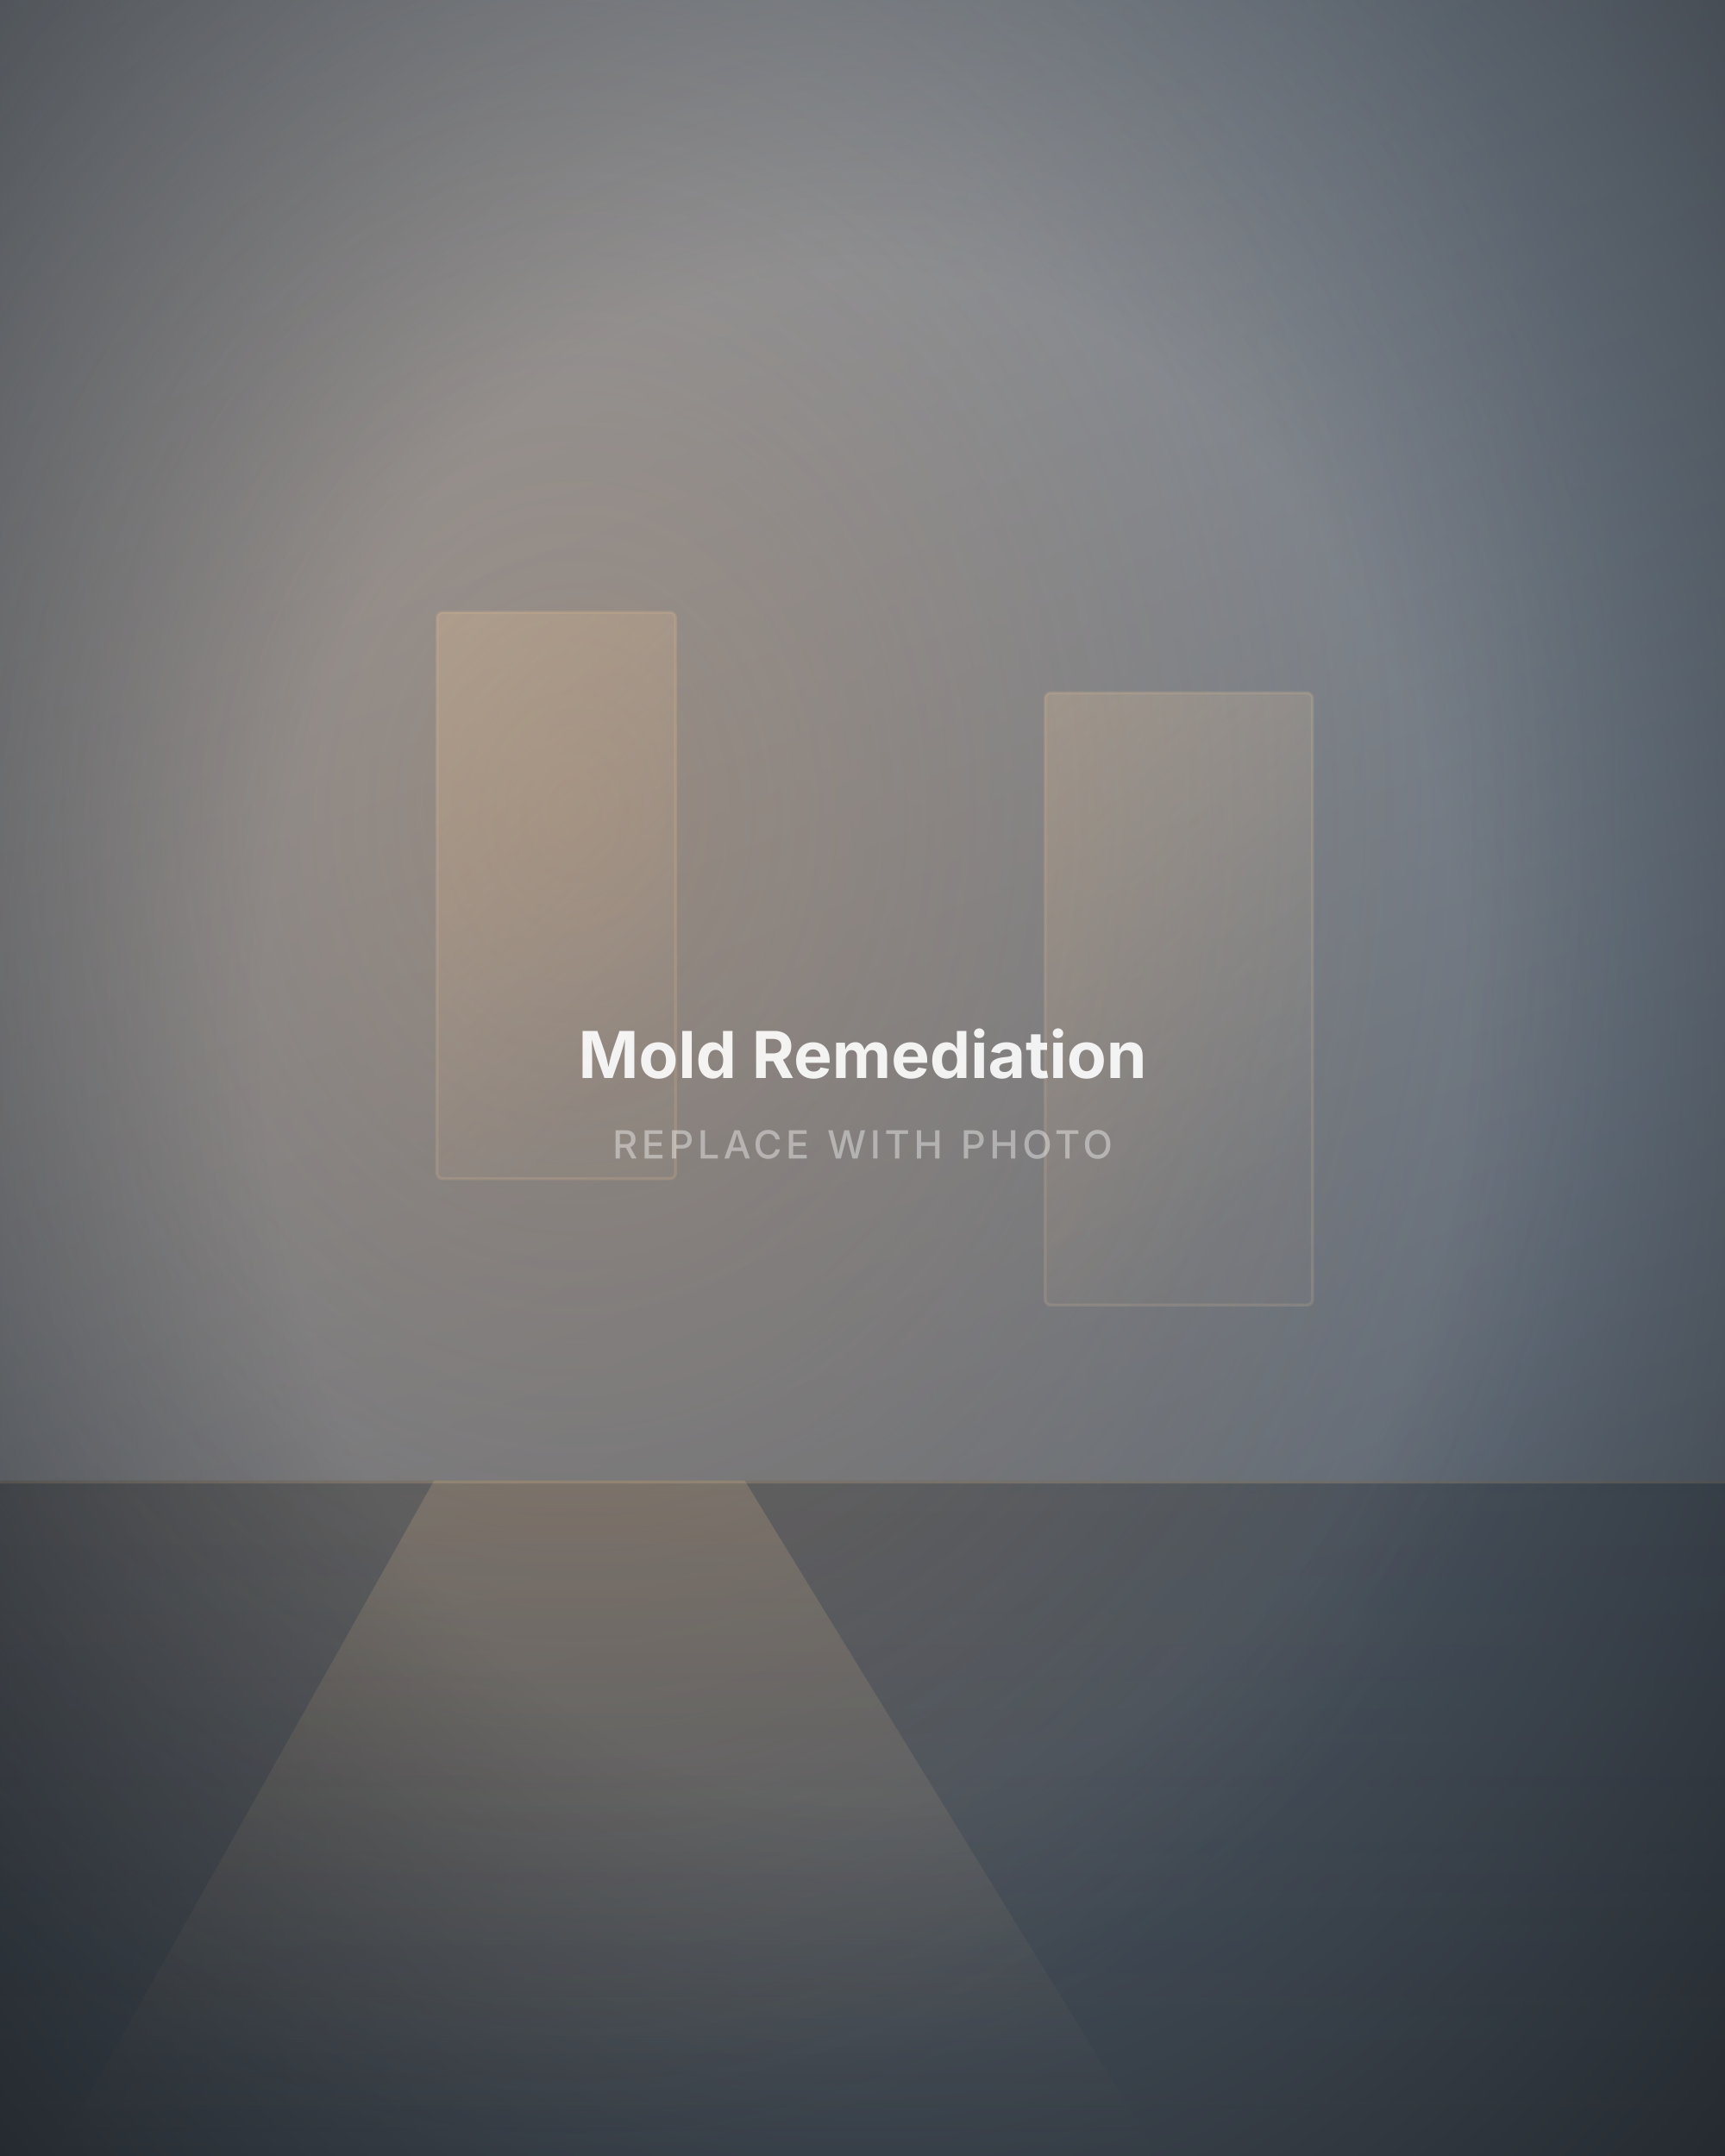
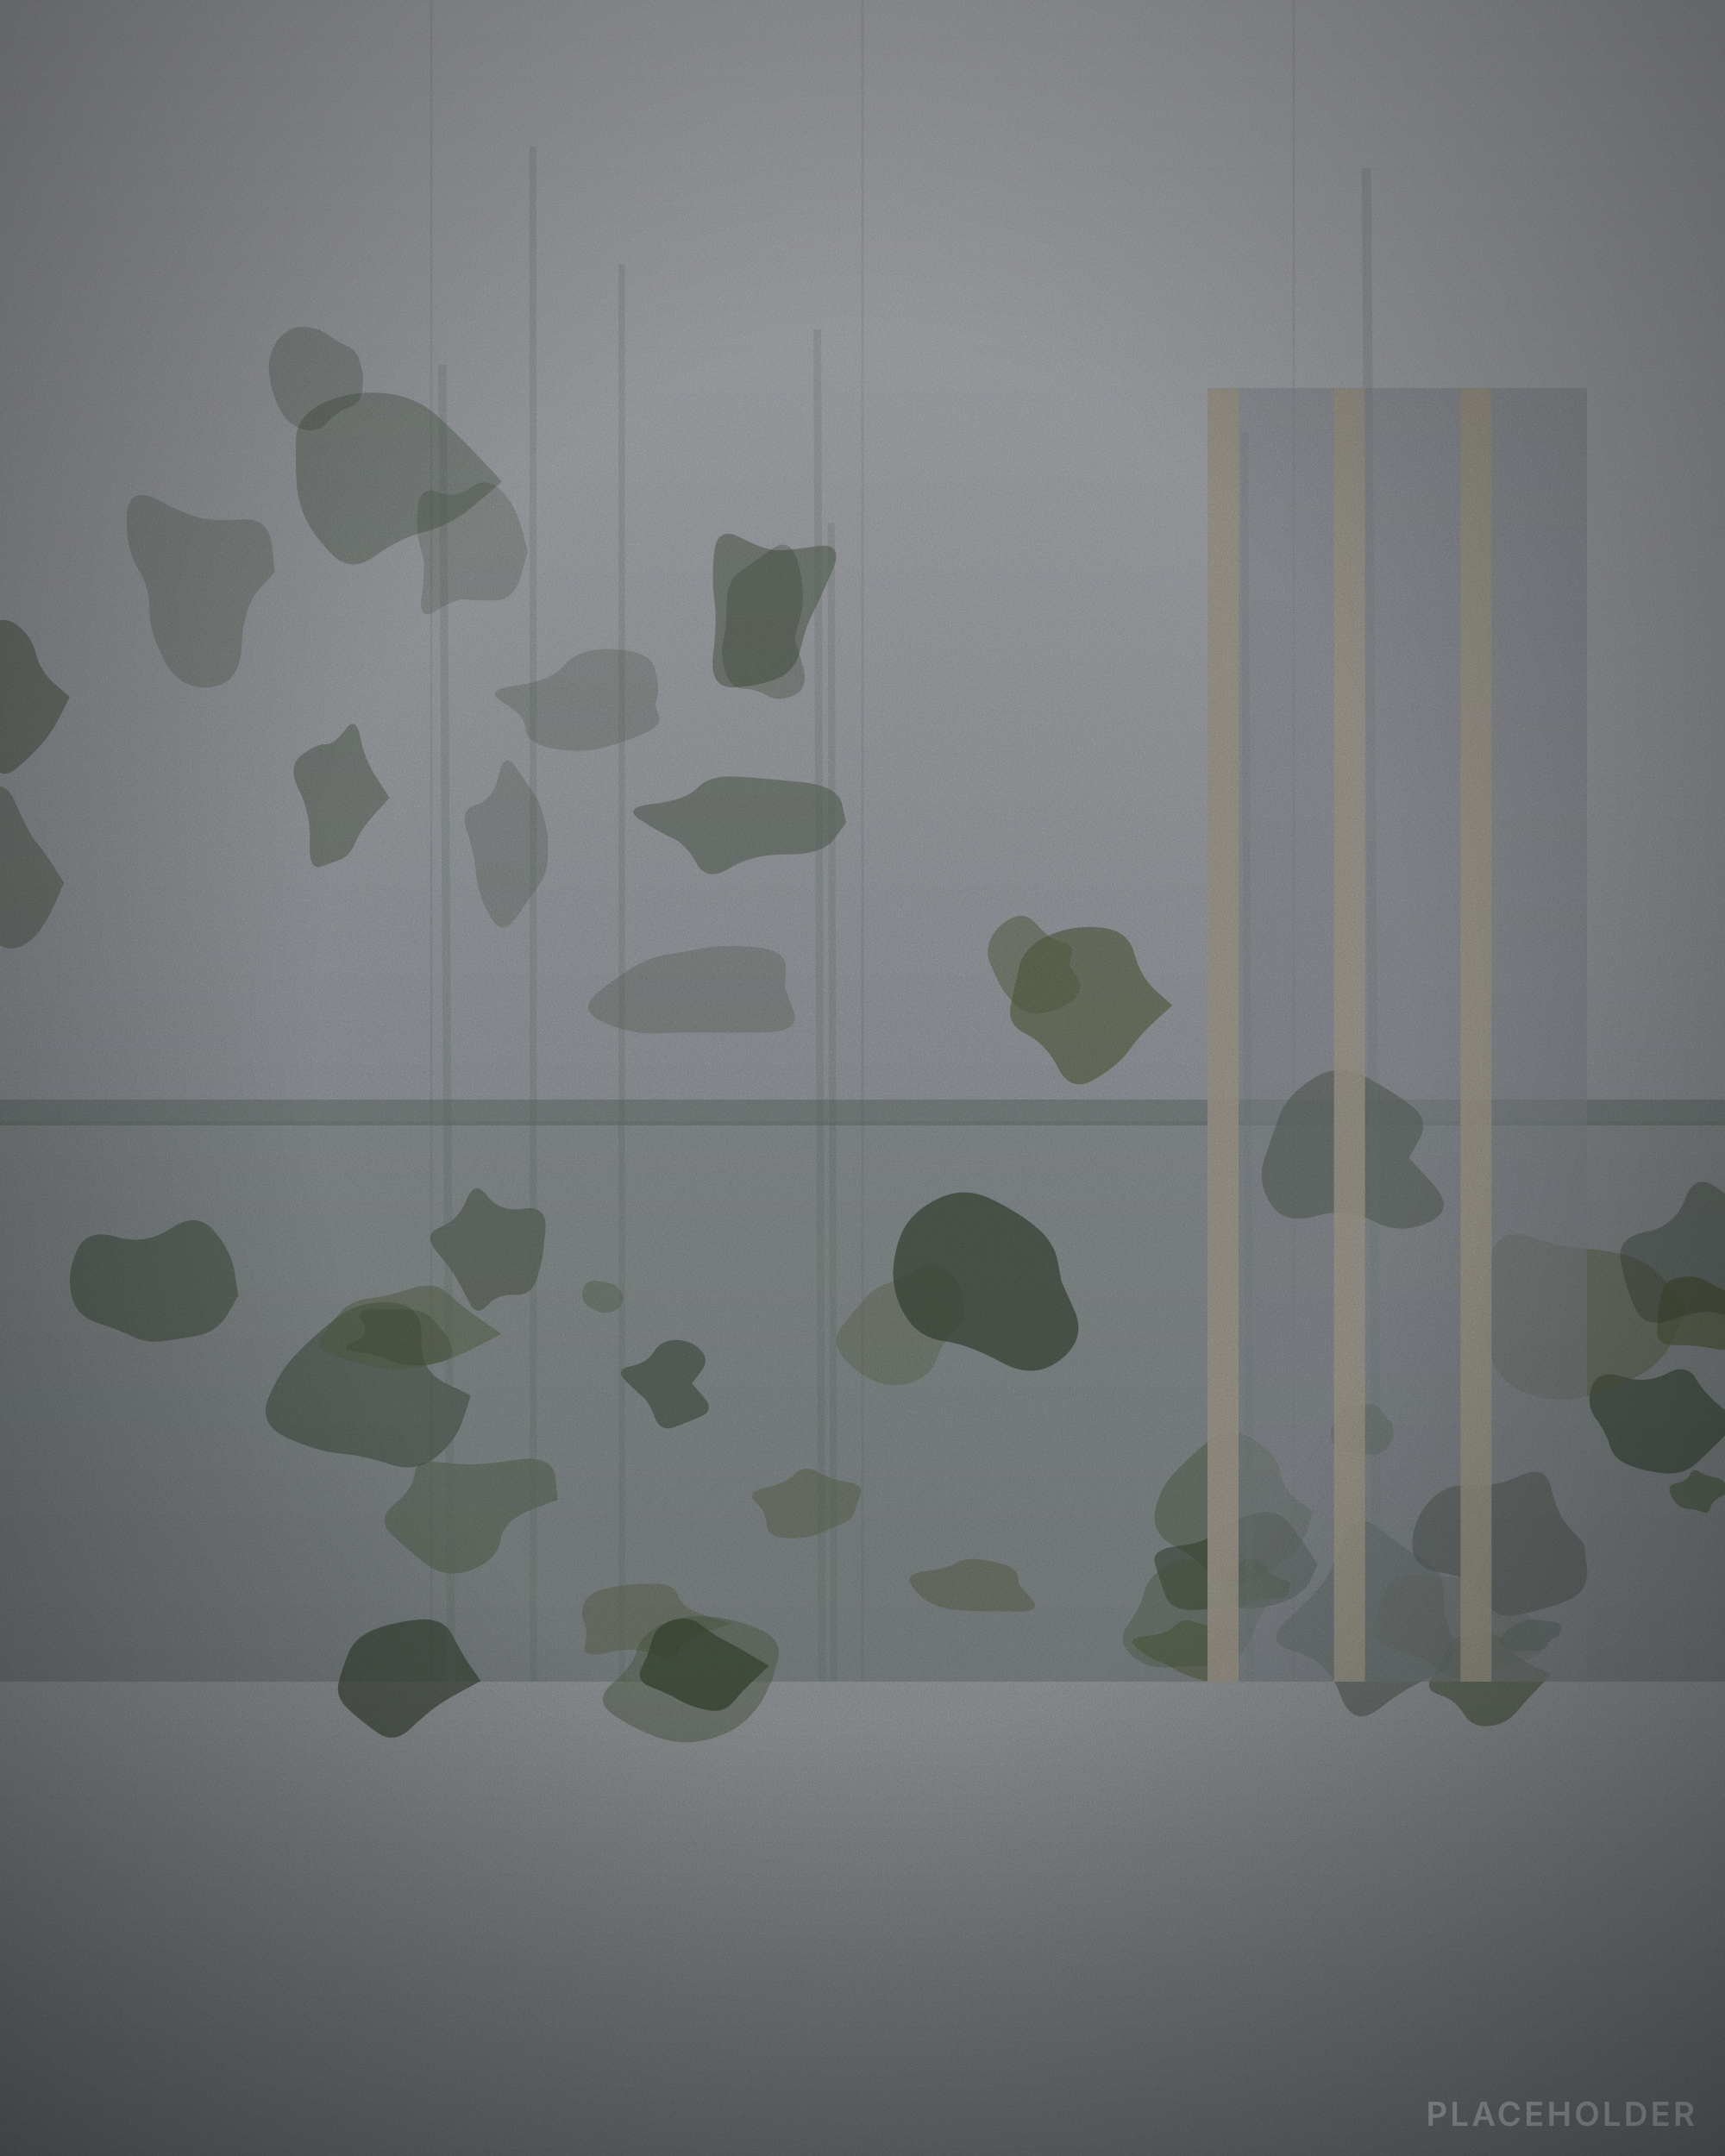
- <svg xmlns="http://www.w3.org/2000/svg" viewBox="0 0 1200 1500" width="1200" height="1500" role="img" aria-label="Mold Remediation — placeholder image">
+ <svg xmlns="http://www.w3.org/2000/svg" viewBox="0 0 1200 1500" width="1200" height="1500" role="img" aria-label="Mold remediation — illustrated placeholder">
  <defs>
-     <linearGradient id="wall-tile-remediation" x1="0" y1="0" x2="0.3" y2="1">
-       <stop offset="0" stop-color="#8A97A5" />
-       <stop offset="1" stop-color="#5A6470" />
+     <linearGradient id="wallb3816" x1="0" y1="0" x2="0" y2="1">
+       <stop offset="0" stop-color="#94969a" stop-opacity="1" />
+       <stop offset="1" stop-color="#6E7176" stop-opacity="1" />
    </linearGradient>
-     <linearGradient id="floor-tile-remediation" x1="0" y1="0" x2="0" y2="1">
-       <stop offset="0" stop-color="#46505B" stop-opacity="0.92" />
-       <stop offset="1" stop-color="#46505B" />
+     <linearGradient id="flrb3816" x1="0" y1="0" x2="0" y2="1">
+       <stop offset="0" stop-color="#8B8E91" stop-opacity="1" />
+       <stop offset="1" stop-color="#6C6F72" stop-opacity="1" />
    </linearGradient>
-     <linearGradient id="pane-tile-remediation" x1="0" y1="0" x2="0.4" y2="1">
-       <stop offset="0" stop-color="#FFD9A8" stop-opacity="0.85" />
-       <stop offset="1" stop-color="#FFD9A8" stop-opacity="0.12" />
-     </linearGradient>
-     <linearGradient id="shaft-tile-remediation" x1="0" y1="0" x2="0" y2="1">
-       <stop offset="0" stop-color="#FFD9A8" stop-opacity="0.34" />
-       <stop offset="1" stop-color="#FFD9A8" stop-opacity="0" />
-     </linearGradient>
-     <radialGradient id="lamp-tile-remediation" cx="0.332" cy="0.378" r="0.62">
-       <stop offset="0" stop-color="#E8A263" stop-opacity="0.30" />
-       <stop offset="1" stop-color="#E8A263" stop-opacity="0" />
-     </radialGradient>
-     <radialGradient id="vig-tile-remediation" cx="0.5" cy="0.48" r="0.78">
-       <stop offset="0.45" stop-color="#000000" stop-opacity="0" />
-       <stop offset="1" stop-color="#000000" stop-opacity="0.55" />
+     <filter id="grb3816" x="0" y="0" width="100%" height="100%">
+       <feTurbulence type="fractalNoise" baseFrequency="0.9" numOctaves="3" seed="7" result="n" />
+       <feColorMatrix in="n" type="saturate" values="0" />
+       <feComponentTransfer>
+         <feFuncA type="linear" slope="0.5" />
+       </feComponentTransfer>
+     </filter>
+     <radialGradient id="vgb3816" cx="0.5" cy="0.48" r="0.76">
+       <stop offset="0.42" stop-color="#000" stop-opacity="0" />
+       <stop offset="1" stop-color="#000" stop-opacity="0.42" />
    </radialGradient>
  </defs>
-   <rect width="1200" height="1500" fill="url(#wall-tile-remediation)" />
-   <rect x="304" y="426" width="166" height="394" rx="4" fill="url(#pane-tile-remediation)" fill-opacity="0.29" />
-   <rect x="304" y="426" width="166" height="394" rx="4" fill="none" stroke="#FFD9A8" stroke-opacity="0.16" stroke-width="2.1" />
-   <rect x="727" y="482" width="186" height="426" rx="4" fill="url(#pane-tile-remediation)" fill-opacity="0.25" />
-   <rect x="727" y="482" width="186" height="426" rx="4" fill="none" stroke="#FFD9A8" stroke-opacity="0.14" stroke-width="2.1" />
-   <rect y="1030" width="1200" height="470" fill="url(#floor-tile-remediation)" />
-   <rect y="1030" width="1200" height="2.1" fill="#FFD9A8" fill-opacity="0.18" />
-   <path d="M302 1030 L518 1030 L806 1500 L38 1500 Z" fill="url(#shaft-tile-remediation)" fill-opacity="0.5" />
-   <rect width="1200" height="1500" fill="url(#lamp-tile-remediation)" />
-   <rect width="1200" height="1500" fill="url(#vig-tile-remediation)" />
-   <text x="600" y="750" text-anchor="middle" font-family="Inter, Helvetica, Arial, sans-serif" font-size="45" font-weight="650" fill="#FFFFFF" fill-opacity="0.90">Mold Remediation</text>
-   <text x="600" y="806" text-anchor="middle" font-family="Inter, Helvetica, Arial, sans-serif" font-size="27" font-weight="500" letter-spacing="2.7" fill="#FFFFFF" fill-opacity="0.40">REPLACE WITH PHOTO</text>
+   <rect x="0.0" y="0.0" width="1200.0" height="1170.0" fill="url(#wallb3816)" />
+   <rect x="0.0" y="1170.0" width="1200.0" height="330.0" fill="url(#flrb3816)" />
+   <line x1="300.0" y1="0.0" x2="300.0" y2="1170.0" stroke="#000" stroke-width="1.60" stroke-opacity="0.070" stroke-linecap="butt" />
+   <line x1="600.0" y1="0.0" x2="600.0" y2="1170.0" stroke="#000" stroke-width="1.60" stroke-opacity="0.070" stroke-linecap="butt" />
+   <line x1="900.0" y1="0.0" x2="900.0" y2="1170.0" stroke="#000" stroke-width="1.60" stroke-opacity="0.070" stroke-linecap="butt" />
+   <rect x="0.0" y="780.0" width="1200.0" height="390.0" fill="#5F6A63" fill-opacity="0.300" />
+   <rect x="0.0" y="765.0" width="1200.0" height="18.0" fill="#4A5750" fill-opacity="0.450" />
+   <path d="M1084.4,1137.5 Q1084.4,1137.5 1081.0,1139.5 Q1077.6,1141.5 1076.3,1144.8 Q1075.1,1148.0 1069.4,1148.2 Q1063.8,1148.4 1056.4,1148.7 Q1049.0,1148.9 1045.2,1145.3 Q1041.4,1141.7 1044.6,1138.0 Q1047.9,1134.4 1051.1,1131.9 Q1054.3,1129.4 1059.1,1128.1 Q1063.8,1126.7 1069.3,1127.0 Q1074.7,1127.3 1081.2,1128.5 Q1087.7,1129.7 1086.1,1133.6 Z" fill="#25301F" fill-opacity="0.453" />
+   <path d="M913.1,1051.3 Q913.1,1051.3 910.3,1062.4 Q907.5,1073.4 897.6,1082.2 Q887.6,1090.9 871.6,1099.1 Q855.7,1107.4 843.6,1095.4 Q831.5,1083.5 816.3,1075.1 Q801.1,1066.8 803.5,1051.9 Q805.9,1037.0 816.1,1025.7 Q826.3,1014.4 840.6,1002.7 Q854.9,991.0 871.4,1001.0 Q888.0,1011.1 890.6,1024.0 Q893.2,1036.8 903.2,1044.1 Z" fill="#3D4A33" fill-opacity="0.423" />
+   <path d="M433.7,901.7 Q433.7,901.7 433.3,904.5 Q432.9,907.3 430.6,909.7 Q428.2,912.1 424.4,913.1 Q420.6,914.0 416.7,912.7 Q412.8,911.3 409.1,908.6 Q405.4,906.0 405.0,901.6 Q404.6,897.3 407.5,893.6 Q410.5,889.9 415.8,891.2 Q421.1,892.5 424.2,892.8 Q427.3,893.1 429.1,895.2 Q430.9,897.3 432.3,899.5 Z" fill="#3D4A33" fill-opacity="0.316" />
+   <path d="M1005.0,1122.7 Q1005.0,1122.7 1010.3,1141.0 Q1015.5,1159.3 997.2,1166.3 Q978.9,1173.3 960.0,1188.4 Q941.2,1203.5 932.4,1179.2 Q923.5,1154.9 900.8,1149.0 Q878.1,1143.2 895.1,1127.3 Q912.2,1111.5 919.4,1102.6 Q926.5,1093.8 934.4,1071.7 Q942.4,1049.6 959.4,1063.3 Q976.4,1077.1 990.1,1085.1 Q1003.9,1093.1 1004.4,1107.9 Z" fill="#2F3A2C" fill-opacity="0.380" />
+   <path d="M327.5,970.8 Q327.5,970.8 322.6,986.4 Q317.7,1002.0 303.6,1013.5 Q289.6,1025.0 271.5,1018.8 Q253.3,1012.7 236.9,1011.3 Q220.5,1009.8 199.9,1000.4 Q179.2,991.0 186.7,972.6 Q194.2,954.3 206.2,941.9 Q218.2,929.4 233.7,917.2 Q249.2,904.9 271.8,906.3 Q294.4,907.6 293.2,930.6 Q291.9,953.6 309.7,962.2 Z" fill="#25301F" fill-opacity="0.393" />
+   <path d="M1102.3,1074.4 Q1102.3,1074.4 1104.0,1091.3 Q1105.6,1108.2 1088.1,1114.6 Q1070.6,1120.9 1054.6,1123.7 Q1038.6,1126.5 1031.8,1111.8 Q1025.0,1097.1 1003.5,1094.3 Q982.0,1091.5 982.4,1074.5 Q982.8,1057.6 994.2,1044.7 Q1005.7,1031.9 1023.1,1033.3 Q1040.5,1034.7 1058.0,1026.5 Q1075.5,1018.3 1079.3,1036.0 Q1083.1,1053.6 1092.7,1064.0 Z" fill="#25301F" fill-opacity="0.625" />
+   <path d="M312.4,931.7 Q312.4,931.7 314.4,938.5 Q316.5,945.4 305.1,948.0 Q293.8,950.6 283.9,949.6 Q274.0,948.6 268.0,945.4 Q262.0,942.2 248.0,940.6 Q234.0,939.0 246.2,933.7 Q258.3,928.4 252.2,919.7 Q246.1,911.0 259.5,910.8 Q272.8,910.6 283.8,911.1 Q294.8,911.6 300.0,916.8 Q305.2,922.1 308.8,926.9 Z" fill="#25301F" fill-opacity="0.353" />
+   <path d="M671.0,918.6 Q671.0,918.6 663.3,926.5 Q655.5,934.4 651.7,945.5 Q647.9,956.7 635.0,961.6 Q622.1,966.5 608.8,960.9 Q595.5,955.4 586.4,944.2 Q577.2,933.0 586.7,921.2 Q596.2,909.5 602.3,902.7 Q608.4,895.9 616.8,893.1 Q625.1,890.4 637.6,883.3 Q650.1,876.1 660.0,885.1 Q670.0,894.1 670.5,906.4 Z" fill="#4A5138" fill-opacity="0.334" />
+   <path d="M897.7,1101.0 Q897.7,1101.0 896.6,1107.0 Q895.5,1113.1 885.3,1112.1 Q875.0,1111.2 869.6,1115.5 Q864.3,1119.8 858.3,1116.7 Q852.3,1113.6 848.3,1109.7 Q844.3,1105.8 849.5,1102.0 Q854.8,1098.3 856.7,1095.8 Q858.5,1093.3 861.6,1088.5 Q864.6,1083.7 871.5,1084.5 Q878.5,1085.4 880.4,1090.1 Q882.2,1094.8 890.0,1097.9 Z" fill="#3D4A33" fill-opacity="0.695" />
+   <path d="M348.8,928.0 Q348.8,928.0 332.9,936.3 Q316.9,944.7 304.8,948.0 Q292.7,951.4 281.4,952.4 Q270.1,953.5 259.2,950.8 Q248.3,948.1 233.0,943.5 Q217.8,938.8 224.3,929.2 Q230.8,919.6 237.5,912.2 Q244.2,904.8 257.0,903.3 Q269.9,901.8 286.1,896.5 Q302.4,891.1 312.0,900.2 Q321.6,909.3 335.2,918.6 Z" fill="#4A5138" fill-opacity="0.482" />
+   <path d="M1210.3,910.8 Q1210.3,910.8 1212.3,917.2 Q1214.2,923.6 1209.7,932.4 Q1205.2,941.1 1192.4,938.4 Q1179.5,935.7 1166.0,935.9 Q1152.5,936.1 1152.8,926.6 Q1153.1,917.1 1153.7,911.0 Q1154.3,904.8 1156.5,897.6 Q1158.6,890.3 1169.2,888.6 Q1179.7,886.9 1187.3,891.4 Q1194.9,895.8 1201.3,898.4 Q1207.6,900.9 1209.0,905.9 Z" fill="#4A5138" fill-opacity="0.699" />
+   <path d="M481.3,962.5 Q481.3,962.5 489.4,971.8 Q497.5,981.1 488.0,985.3 Q478.6,989.5 468.9,992.9 Q459.1,996.3 455.4,985.9 Q451.7,975.6 447.2,971.9 Q442.7,968.2 435.0,960.5 Q427.4,952.9 438.9,950.5 Q450.4,948.1 455.0,940.3 Q459.7,932.5 470.0,932.3 Q480.4,932.2 487.2,939.0 Q494.0,945.9 487.6,954.2 Z" fill="#25301F" fill-opacity="0.450" />
+   <path d="M1209.8,988.7 Q1209.8,988.7 1199.7,999.0 Q1189.6,1009.2 1180.6,1017.7 Q1171.5,1026.3 1157.8,1025.0 Q1144.1,1023.7 1133.2,1019.4 Q1122.3,1015.0 1119.8,1005.8 Q1117.3,996.6 1110.1,987.0 Q1103.0,977.5 1107.3,965.0 Q1111.6,952.5 1128.7,957.8 Q1145.8,963.0 1159.5,955.6 Q1173.2,948.1 1179.7,959.1 Q1186.2,970.1 1198.0,979.4 Z" fill="#2F3A2C" fill-opacity="0.590" />
+   <path d="M509.7,1129.4 Q509.7,1129.4 493.1,1134.7 Q476.5,1140.0 472.4,1148.1 Q468.4,1156.2 454.7,1150.8 Q441.0,1145.3 422.8,1149.8 Q404.7,1154.2 406.9,1144.6 Q409.1,1135.0 406.3,1129.0 Q403.6,1122.9 406.5,1115.2 Q409.4,1107.4 423.6,1104.7 Q437.8,1101.9 453.6,1101.8 Q469.3,1101.6 472.0,1110.5 Q474.7,1119.4 492.2,1124.4 Z" fill="#4A5138" fill-opacity="0.421" />
+   <path d="M738.4,891.6 Q738.4,891.6 747.3,911.4 Q756.2,931.2 738.0,945.8 Q719.8,960.4 697.0,948.0 Q674.1,935.5 657.4,933.2 Q640.6,930.9 631.8,918.4 Q623.0,905.9 621.6,891.3 Q620.2,876.7 626.2,860.5 Q632.2,844.3 651.2,834.6 Q670.2,824.9 689.3,834.1 Q708.4,843.3 720.9,853.8 Q733.4,864.2 735.9,877.9 Z" fill="#2F3A2C" fill-opacity="0.685" />
+   <path d="M968.7,990.4 Q968.7,990.4 969.4,995.2 Q970.1,1000.0 966.2,1005.9 Q962.4,1011.8 952.8,1012.0 Q943.1,1012.2 934.9,1009.4 Q926.7,1006.7 926.0,1000.8 Q925.2,994.8 927.5,990.9 Q929.8,986.9 931.1,982.7 Q932.4,978.5 938.7,978.1 Q945.1,977.8 951.2,977.1 Q957.3,976.4 959.8,980.3 Q962.2,984.2 965.5,987.3 Z" fill="#3D4A33" fill-opacity="0.515" />
+   <path d="M855.7,1147.3 Q855.7,1147.3 852.7,1151.2 Q849.7,1155.2 849.0,1163.7 Q848.3,1172.3 836.0,1168.9 Q823.8,1165.5 817.9,1161.8 Q812.0,1158.1 804.7,1155.3 Q797.5,1152.5 790.1,1146.0 Q782.7,1139.6 797.6,1138.2 Q812.5,1136.8 817.7,1130.9 Q822.8,1125.1 831.6,1128.6 Q840.4,1132.1 853.1,1132.8 Q865.9,1133.4 860.8,1140.3 Z" fill="#4A5138" fill-opacity="0.582" />
+   <path d="M743.8,671.0 Q743.8,671.0 749.2,679.9 Q754.6,688.7 746.3,695.7 Q738.1,702.6 725.8,704.6 Q713.6,706.6 706.0,698.8 Q698.4,690.9 695.2,684.3 Q691.9,677.6 688.8,670.3 Q685.6,663.0 688.8,654.1 Q692.1,645.3 702.6,639.4 Q713.2,633.4 721.6,643.5 Q730.0,653.6 738.7,655.3 Q747.3,657.0 745.6,664.0 Z" fill="#4A5138" fill-opacity="0.477" />
+   <path d="M165.7,901.6 Q165.7,901.6 158.4,914.2 Q151.0,926.8 136.7,929.4 Q122.4,932.0 111.9,933.2 Q101.3,934.4 92.3,929.9 Q83.3,925.4 68.1,920.5 Q52.8,915.6 49.6,900.7 Q46.4,885.9 53.4,870.2 Q60.4,854.4 80.7,860.5 Q101.0,866.5 119.1,854.5 Q137.2,842.5 149.1,856.6 Q161.1,870.6 163.4,886.1 Z" fill="#25301F" fill-opacity="0.402" />
+   <path d="M334.5,1169.5 Q334.5,1169.5 322.0,1176.2 Q309.5,1182.9 302.8,1187.8 Q296.1,1192.7 285.0,1203.1 Q273.8,1213.5 262.3,1205.3 Q250.7,1197.1 241.9,1188.8 Q233.0,1180.5 235.7,1170.1 Q238.4,1159.7 242.8,1149.3 Q247.2,1138.9 260.8,1133.6 Q274.3,1128.3 291.5,1126.8 Q308.7,1125.3 314.9,1137.9 Q321.1,1150.4 327.8,1160.0 Z" fill="#25301F" fill-opacity="0.558" />
+   <path d="M388.0,1043.4 Q388.0,1043.4 369.2,1050.6 Q350.4,1057.9 348.2,1071.5 Q345.9,1085.2 328.2,1092.1 Q310.5,1099.0 296.4,1088.2 Q282.4,1077.4 272.0,1067.1 Q261.7,1056.7 274.6,1046.3 Q287.4,1035.9 288.4,1025.7 Q289.3,1015.5 302.8,1017.0 Q316.3,1018.5 325.8,1018.8 Q335.4,1019.1 360.1,1015.6 Q384.7,1012.1 386.3,1027.7 Z" fill="#3D4A33" fill-opacity="0.413" />
+   <path d="M535.0,1159.0 Q535.0,1159.0 526.0,1167.5 Q516.9,1175.9 510.1,1184.1 Q503.3,1192.3 491.6,1189.7 Q479.9,1187.2 472.3,1182.7 Q464.7,1178.2 453.1,1173.8 Q441.6,1169.5 446.4,1160.2 Q451.2,1150.9 453.6,1141.1 Q455.9,1131.4 467.3,1127.5 Q478.7,1123.5 487.7,1130.5 Q496.7,1137.6 504.1,1141.3 Q511.4,1144.9 523.2,1152.0 Z" fill="#25301F" fill-opacity="0.657" />
+   <path d="M815.5,699.5 Q815.5,699.5 804.5,709.5 Q793.5,719.4 786.1,730.0 Q778.6,740.6 761.9,750.7 Q745.2,760.8 736.4,743.5 Q727.7,726.3 714.1,719.6 Q700.4,712.9 703.0,700.1 Q705.6,687.3 709.0,672.8 Q712.5,658.2 729.3,650.9 Q746.1,643.5 765.5,645.3 Q784.9,647.1 789.1,663.4 Q793.3,679.6 804.4,689.6 Z" fill="#4A5138" fill-opacity="0.636" />
+   <path d="M916.6,1088.7 Q916.6,1088.7 912.0,1098.7 Q907.3,1108.7 894.0,1114.0 Q880.7,1119.4 866.4,1118.9 Q852.2,1118.5 833.5,1120.0 Q814.7,1121.5 810.7,1110.1 Q806.6,1098.6 803.5,1088.2 Q800.4,1077.7 819.4,1075.6 Q838.4,1073.5 845.3,1066.4 Q852.3,1059.2 869.9,1053.8 Q887.6,1048.4 896.2,1059.1 Q904.9,1069.7 910.8,1079.2 Z" fill="#25301F" fill-opacity="0.464" />
+   <path d="M1079.1,1164.9 Q1079.1,1164.9 1070.3,1174.1 Q1061.5,1183.3 1054.5,1191.6 Q1047.4,1199.8 1035.7,1200.9 Q1023.9,1202.0 1018.3,1192.4 Q1012.7,1182.8 1001.3,1179.1 Q989.8,1175.5 996.6,1166.7 Q1003.4,1157.9 1005.3,1149.5 Q1007.1,1141.2 1016.2,1138.7 Q1025.3,1136.3 1034.6,1136.5 Q1044.0,1136.8 1048.0,1144.3 Q1052.1,1151.9 1065.6,1158.4 Z" fill="#3D4A33" fill-opacity="0.545" />
+   <path d="M980.2,805.7 Q980.2,805.7 996.7,823.6 Q1013.2,841.6 993.7,850.5 Q974.1,859.5 955.7,849.7 Q937.2,839.9 915.1,846.1 Q892.9,852.3 883.7,837.1 Q874.4,821.9 879.4,806.9 Q884.4,791.8 889.9,776.6 Q895.5,761.5 913.5,750.3 Q931.4,739.2 950.5,749.4 Q969.6,759.7 982.1,769.5 Q994.6,779.3 987.4,792.5 Z" fill="#25301F" fill-opacity="0.634" />
+   <path d="M1172.6,909.0 Q1172.6,909.0 1165.6,927.9 Q1158.7,946.7 1141.1,956.4 Q1123.5,966.0 1104.2,971.4 Q1084.9,976.8 1064.7,970.2 Q1044.4,963.7 1037.3,945.2 Q1030.3,926.8 1031.0,909.2 Q1031.6,891.7 1037.5,872.5 Q1043.3,853.3 1066.2,860.8 Q1089.1,868.4 1102.1,868.8 Q1115.1,869.2 1131.6,873.5 Q1148.0,877.7 1160.3,893.4 Z" fill="#4A5138" fill-opacity="0.445" />
+   <path d="M1202.3,1038.6 Q1202.3,1038.6 1196.6,1041.5 Q1190.9,1044.4 1189.8,1049.2 Q1188.6,1053.9 1183.9,1051.9 Q1179.1,1049.9 1174.7,1049.8 Q1170.2,1049.8 1166.7,1046.5 Q1163.2,1043.3 1161.6,1038.2 Q1160.1,1033.1 1166.6,1031.8 Q1173.2,1030.6 1175.6,1025.8 Q1178.1,1021.0 1182.4,1024.1 Q1186.7,1027.1 1192.6,1027.8 Q1198.5,1028.4 1200.4,1033.5 Z" fill="#3D4A33" fill-opacity="0.572" />
+   <path d="M709.0,1102.8 Q709.0,1102.8 717.3,1112.1 Q725.7,1121.5 707.8,1121.2 Q689.9,1120.9 680.5,1121.0 Q671.2,1121.0 661.9,1119.7 Q652.6,1118.4 645.1,1113.8 Q637.7,1109.3 633.6,1102.0 Q629.4,1094.8 644.1,1093.1 Q658.7,1091.3 664.9,1087.6 Q671.0,1083.8 680.1,1084.8 Q689.1,1085.7 698.1,1088.3 Q707.1,1091.0 708.0,1096.9 Z" fill="#4A5138" fill-opacity="0.451" />
+   <path d="M596.2,1046.4 Q596.2,1046.4 594.6,1051.7 Q593.0,1057.0 585.8,1060.1 Q578.6,1063.2 569.5,1067.1 Q560.3,1070.9 547.0,1070.1 Q533.6,1069.3 533.4,1060.8 Q533.2,1052.3 525.8,1045.1 Q518.4,1037.9 532.2,1035.1 Q546.1,1032.3 552.9,1025.6 Q559.6,1018.9 569.2,1024.2 Q578.7,1029.6 589.8,1031.2 Q600.8,1032.8 598.5,1039.6 Z" fill="#4A5138" fill-opacity="0.424" />
+   <path d="M1069.5,1129.9 Q1069.5,1129.9 1073.0,1140.3 Q1076.5,1150.7 1060.9,1155.4 Q1045.3,1160.0 1028.7,1166.0 Q1012.1,1172.0 1000.8,1162.2 Q989.5,1152.5 970.8,1147.4 Q952.1,1142.2 955.2,1130.5 Q958.3,1118.8 963.9,1106.2 Q969.5,1093.7 992.0,1095.7 Q1014.5,1097.6 1029.8,1098.9 Q1045.1,1100.2 1050.3,1108.7 Q1055.6,1117.2 1062.5,1123.6 Z" fill="#3D4A33" fill-opacity="0.345" />
+   <path d="M874.3,1128.6 Q874.3,1128.6 871.6,1136.4 Q868.9,1144.1 862.1,1152.0 Q855.3,1159.8 842.7,1159.3 Q830.1,1158.9 813.9,1160.1 Q797.6,1161.3 786.9,1151.4 Q776.2,1141.5 784.7,1130.4 Q793.1,1119.3 795.8,1108.0 Q798.5,1096.7 812.6,1088.7 Q826.7,1080.8 840.3,1090.2 Q853.9,1099.7 872.1,1101.3 Q890.3,1102.8 882.3,1115.7 Z" fill="#3D4A33" fill-opacity="0.340" />
+   <path d="M537.4,1168.1 Q537.4,1168.1 532.8,1178.1 Q528.3,1188.0 518.6,1197.1 Q508.9,1206.1 491.8,1210.4 Q474.8,1214.7 458.0,1208.9 Q441.2,1203.1 426.7,1193.1 Q412.2,1183.0 426.3,1171.0 Q440.4,1159.0 443.2,1147.9 Q446.0,1136.9 460.6,1130.0 Q475.1,1123.1 493.2,1124.7 Q511.3,1126.2 528.0,1133.4 Q544.7,1140.6 541.1,1154.4 Z" fill="#3D4A33" fill-opacity="0.405" />
+   <path d="M1230.5,878.2 Q1230.5,878.2 1238.8,895.2 Q1247.2,912.1 1228.0,914.7 Q1208.7,917.3 1196.3,913.9 Q1183.9,910.5 1164.0,917.9 Q1144.0,925.4 1137.2,909.6 Q1130.4,893.8 1127.5,877.4 Q1124.5,861.0 1144.9,857.1 Q1165.3,853.2 1172.2,834.2 Q1179.1,815.2 1194.3,826.2 Q1209.6,837.3 1218.7,846.4 Q1227.8,855.6 1229.1,866.9 Z" fill="#2F3A2C" fill-opacity="0.393" />
+   <path d="M552.8,444.5 Q552.8,444.5 558.1,461.5 Q563.4,478.5 552.6,483.6 Q541.9,488.7 533.6,483.9 Q525.4,479.2 517.1,479.2 Q508.9,479.2 504.9,468.1 Q500.8,457.0 503.2,445.6 Q505.7,434.3 505.6,419.2 Q505.6,404.1 514.6,397.8 Q523.6,391.5 537.0,382.0 Q550.3,372.4 555.5,392.8 Q560.8,413.2 556.8,428.9 Z" fill="#333D2B" fill-opacity="0.308" />
+   <path d="M455.9,491.0 Q455.9,491.0 458.3,497.8 Q460.6,504.6 449.6,509.7 Q438.6,514.8 421.7,519.7 Q404.8,524.6 385.5,521.0 Q366.2,517.3 365.8,507.5 Q365.4,497.8 350.1,488.9 Q334.8,480.0 359.1,476.9 Q383.5,473.9 393.1,462.3 Q402.7,450.6 427.6,451.7 Q452.5,452.9 455.6,465.4 Q458.8,477.9 457.4,484.4 Z" fill="#333D2B" fill-opacity="0.224" />
+   <path d="M380.9,580.2 Q380.9,580.2 381.2,593.2 Q381.6,606.3 375.1,615.4 Q368.7,624.5 359.1,638.5 Q349.4,652.5 341.0,637.7 Q332.6,623.0 331.2,607.7 Q329.8,592.4 324.7,577.8 Q319.7,563.2 331.4,559.9 Q343.1,556.5 346.9,539.4 Q350.7,522.3 358.5,533.3 Q366.2,544.4 371.3,551.9 Q376.3,559.4 378.6,569.8 Z" fill="#333D2B" fill-opacity="0.225" />
+   <path d="M569.4,418.5 Q569.4,418.5 564.7,428.0 Q560.0,437.6 556.8,452.0 Q553.6,466.4 541.3,471.8 Q529.0,477.2 511.1,478.2 Q493.2,479.2 496.1,455.5 Q499.1,431.8 497.0,417.7 Q494.9,403.6 496.8,384.5 Q498.6,365.4 515.2,374.0 Q531.7,382.6 540.3,382.8 Q549.0,383.0 568.5,380.0 Q588.0,377.1 578.7,397.8 Z" fill="#333D2B" fill-opacity="0.418" />
+   <path d="M271.1,555.1 Q271.1,555.1 261.1,565.9 Q251.1,576.8 247.4,585.7 Q243.8,594.7 238.0,597.4 Q232.2,600.0 223.4,602.9 Q214.7,605.9 215.5,586.4 Q216.4,566.9 208.1,549.9 Q199.7,532.8 209.9,525.3 Q220.1,517.7 226.4,517.8 Q232.8,517.9 240.2,507.6 Q247.6,497.4 250.8,513.4 Q254.0,529.4 262.6,542.2 Z" fill="#333D2B" fill-opacity="0.381" />
+   <path d="M588.6,572.3 Q588.6,572.3 580.6,583.4 Q572.5,594.5 548.0,594.4 Q523.5,594.2 507.6,604.0 Q491.6,613.8 484.5,600.6 Q477.4,587.4 467.9,583.1 Q458.3,578.9 445.3,570.3 Q432.2,561.8 454.5,559.3 Q476.9,556.8 485.4,548.0 Q494.0,539.1 512.8,540.3 Q531.5,541.5 557.2,544.1 Q582.9,546.7 585.8,559.5 Z" fill="#333D2B" fill-opacity="0.399" />
+   <path d="M367.1,384.0 Q367.1,384.0 362.4,400.7 Q357.7,417.4 344.7,417.7 Q331.8,418.1 324.6,417.1 Q317.4,416.2 303.8,424.8 Q290.2,433.3 293.5,413.6 Q296.8,393.9 292.9,382.4 Q289.0,371.0 290.5,354.3 Q292.0,337.6 304.5,342.4 Q316.9,347.2 327.4,339.2 Q337.9,331.2 348.1,340.7 Q358.2,350.2 362.7,367.1 Z" fill="#333D2B" fill-opacity="0.227" />
+   <path d="M349.2,335.0 Q349.2,335.0 331.6,350.2 Q314.0,365.4 295.9,369.9 Q277.7,374.4 260.8,386.9 Q244.0,399.3 230.4,385.2 Q216.7,371.0 211.7,358.8 Q206.7,346.5 206.2,334.8 Q205.6,323.1 205.9,306.1 Q206.2,289.1 225.2,280.3 Q244.1,271.5 266.5,273.5 Q288.9,275.5 303.7,288.9 Q318.4,302.2 333.8,318.6 Z" fill="#333D2B" fill-opacity="0.330" />
+   <path d="M377.5,874.3 Q377.5,874.3 374.0,888.0 Q370.4,901.6 358.2,900.9 Q345.9,900.2 338.7,908.4 Q331.5,916.5 326.5,906.2 Q321.4,895.9 317.5,889.3 Q313.7,882.6 303.7,870.7 Q293.7,858.7 306.3,853.8 Q318.8,849.0 324.5,834.8 Q330.2,820.5 338.9,832.0 Q347.7,843.5 364.5,840.9 Q381.2,838.4 379.4,856.4 Z" fill="#333D2B" fill-opacity="0.424" />
+   <path d="M191.2,397.8 Q191.2,397.8 180.2,410.1 Q169.3,422.5 168.1,449.4 Q166.9,476.3 145.9,478.2 Q124.9,480.0 114.3,459.6 Q103.7,439.1 103.9,423.6 Q104.0,408.2 95.7,395.0 Q87.4,381.8 88.2,359.5 Q89.0,337.2 109.7,347.8 Q130.3,358.4 139.9,360.5 Q149.5,362.6 168.2,361.4 Q187.0,360.1 189.1,378.9 Z" fill="#333D2B" fill-opacity="0.251" />
+   <path d="M546.0,687.3 Q546.0,687.3 551.9,702.6 Q557.8,718.0 531.5,718.3 Q505.1,718.6 490.4,718.4 Q475.7,718.1 457.0,718.9 Q438.4,719.7 419.6,711.1 Q400.8,702.6 416.2,690.2 Q431.6,677.8 442.4,671.8 Q453.1,665.7 465.0,663.9 Q476.9,662.0 490.7,659.5 Q504.5,657.1 525.9,659.0 Q547.4,661.0 546.7,674.2 Z" fill="#333D2B" fill-opacity="0.224" />
+   <path d="M48.5,484.8 Q48.5,484.8 42.4,497.1 Q36.3,509.3 28.9,517.8 Q21.5,526.2 11.0,535.0 Q0.4,543.9 -6.3,529.3 Q-13.1,514.8 -29.0,509.7 Q-44.9,504.6 -39.7,486.8 Q-34.4,469.1 -26.1,458.5 Q-17.8,447.8 -8.6,437.3 Q0.5,426.9 11.3,434.5 Q22.0,442.1 25.0,454.7 Q28.1,467.2 38.3,476.0 Z" fill="#333D2B" fill-opacity="0.436" />
+   <path d="M44.5,614.2 Q44.5,614.2 39.5,625.9 Q34.4,637.7 28.4,646.5 Q22.3,655.3 13.6,658.8 Q4.9,662.2 -3.0,655.5 Q-10.8,648.8 -25.0,642.1 Q-39.3,635.3 -37.0,615.1 Q-34.8,595.0 -26.3,581.2 Q-17.9,567.5 -7.8,553.1 Q2.2,538.8 11.2,559.5 Q20.1,580.1 25.8,586.7 Q31.5,593.4 38.0,603.8 Z" fill="#333D2B" fill-opacity="0.362" />
+   <path d="M252.7,260.6 Q252.7,260.6 252.2,270.4 Q251.7,280.3 243.5,283.1 Q235.3,285.8 227.8,293.8 Q220.4,301.8 210.1,298.5 Q199.8,295.2 194.3,284.2 Q188.8,273.2 187.3,260.0 Q185.7,246.9 193.1,236.9 Q200.6,226.9 211.0,227.4 Q221.4,227.8 227.9,232.8 Q234.3,237.8 241.3,240.6 Q248.3,243.4 250.5,252.0 Z" fill="#333D2B" fill-opacity="0.280" />
+   <line x1="370.7" y1="101.8" x2="371.1" y2="1170.0" stroke="#4C5A52" stroke-width="4.90" stroke-opacity="0.200" stroke-linecap="butt" />
+   <line x1="568.6" y1="229.2" x2="571.8" y2="1170.0" stroke="#4C5A52" stroke-width="5.33" stroke-opacity="0.200" stroke-linecap="butt" />
+   <line x1="432.5" y1="183.7" x2="432.6" y2="1170.0" stroke="#4C5A52" stroke-width="4.48" stroke-opacity="0.200" stroke-linecap="butt" />
+   <line x1="578.2" y1="363.7" x2="580.1" y2="1170.0" stroke="#4C5A52" stroke-width="5.02" stroke-opacity="0.200" stroke-linecap="butt" />
+   <line x1="865.7" y1="301.1" x2="869.8" y2="1170.0" stroke="#4C5A52" stroke-width="5.27" stroke-opacity="0.200" stroke-linecap="butt" />
+   <line x1="307.7" y1="253.9" x2="313.9" y2="1170.0" stroke="#4C5A52" stroke-width="5.70" stroke-opacity="0.200" stroke-linecap="butt" />
+   <line x1="950.5" y1="117.0" x2="958.2" y2="1170.0" stroke="#4C5A52" stroke-width="6.62" stroke-opacity="0.200" stroke-linecap="butt" />
+   <rect x="840.0" y="270.0" width="264.0" height="900.0" fill="#6E7176" fill-opacity="0.550" />
+   <rect x="840.0" y="270.0" width="21.6" height="900.0" fill="#8A8377" fill-opacity="0.800" />
+   <rect x="928.0" y="270.0" width="21.6" height="900.0" fill="#8A8377" fill-opacity="0.800" />
+   <rect x="1016.0" y="270.0" width="21.6" height="900.0" fill="#8A8377" fill-opacity="0.800" />
+   <rect x="0.0" y="1170.0" width="1200.0" height="330.0" fill="#000" fill-opacity="0.100" />
+   <text x="1179" y="1479" text-anchor="end" font-family="Inter, Helvetica, Arial, sans-serif" font-size="23" font-weight="600" letter-spacing="1.9" fill="#FFFFFF" fill-opacity="0.34">PLACEHOLDER</text>
+   <rect width="1200" height="1500" filter="url(#grb3816)" opacity="0.5" style="mix-blend-mode:overlay" />
+   <rect width="1200" height="1500" fill="url(#vgb3816)" />
</svg>
